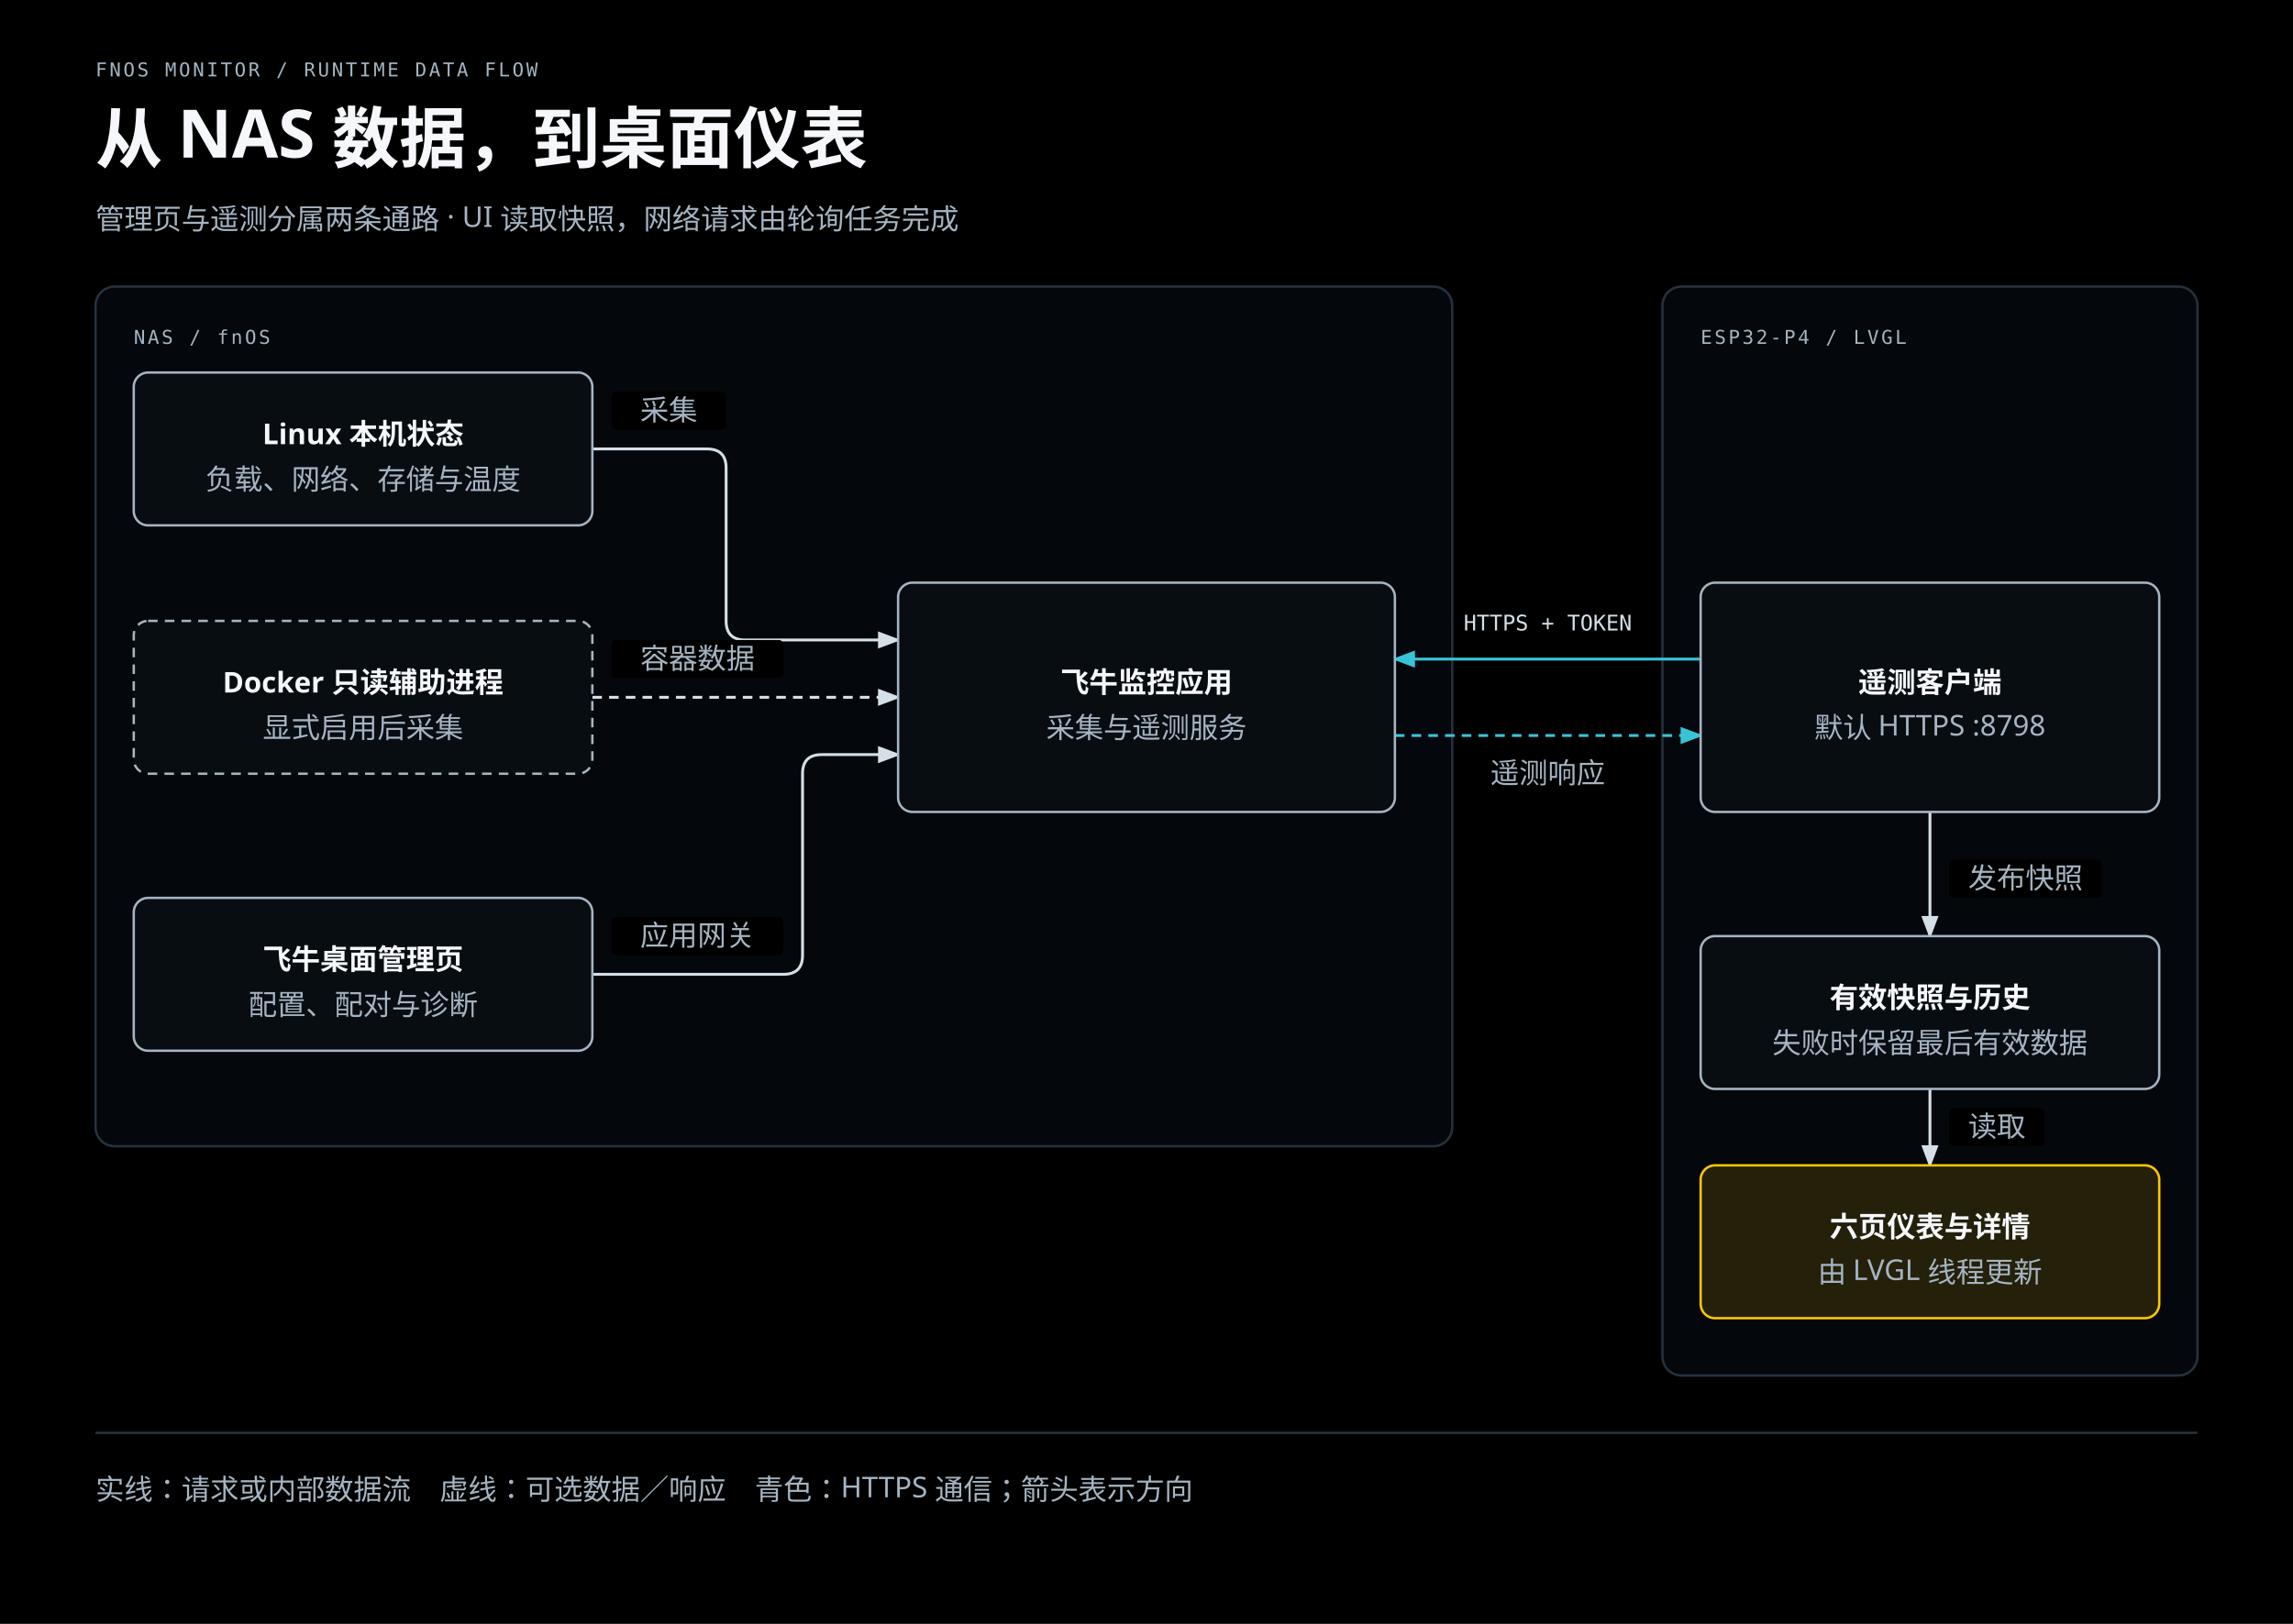
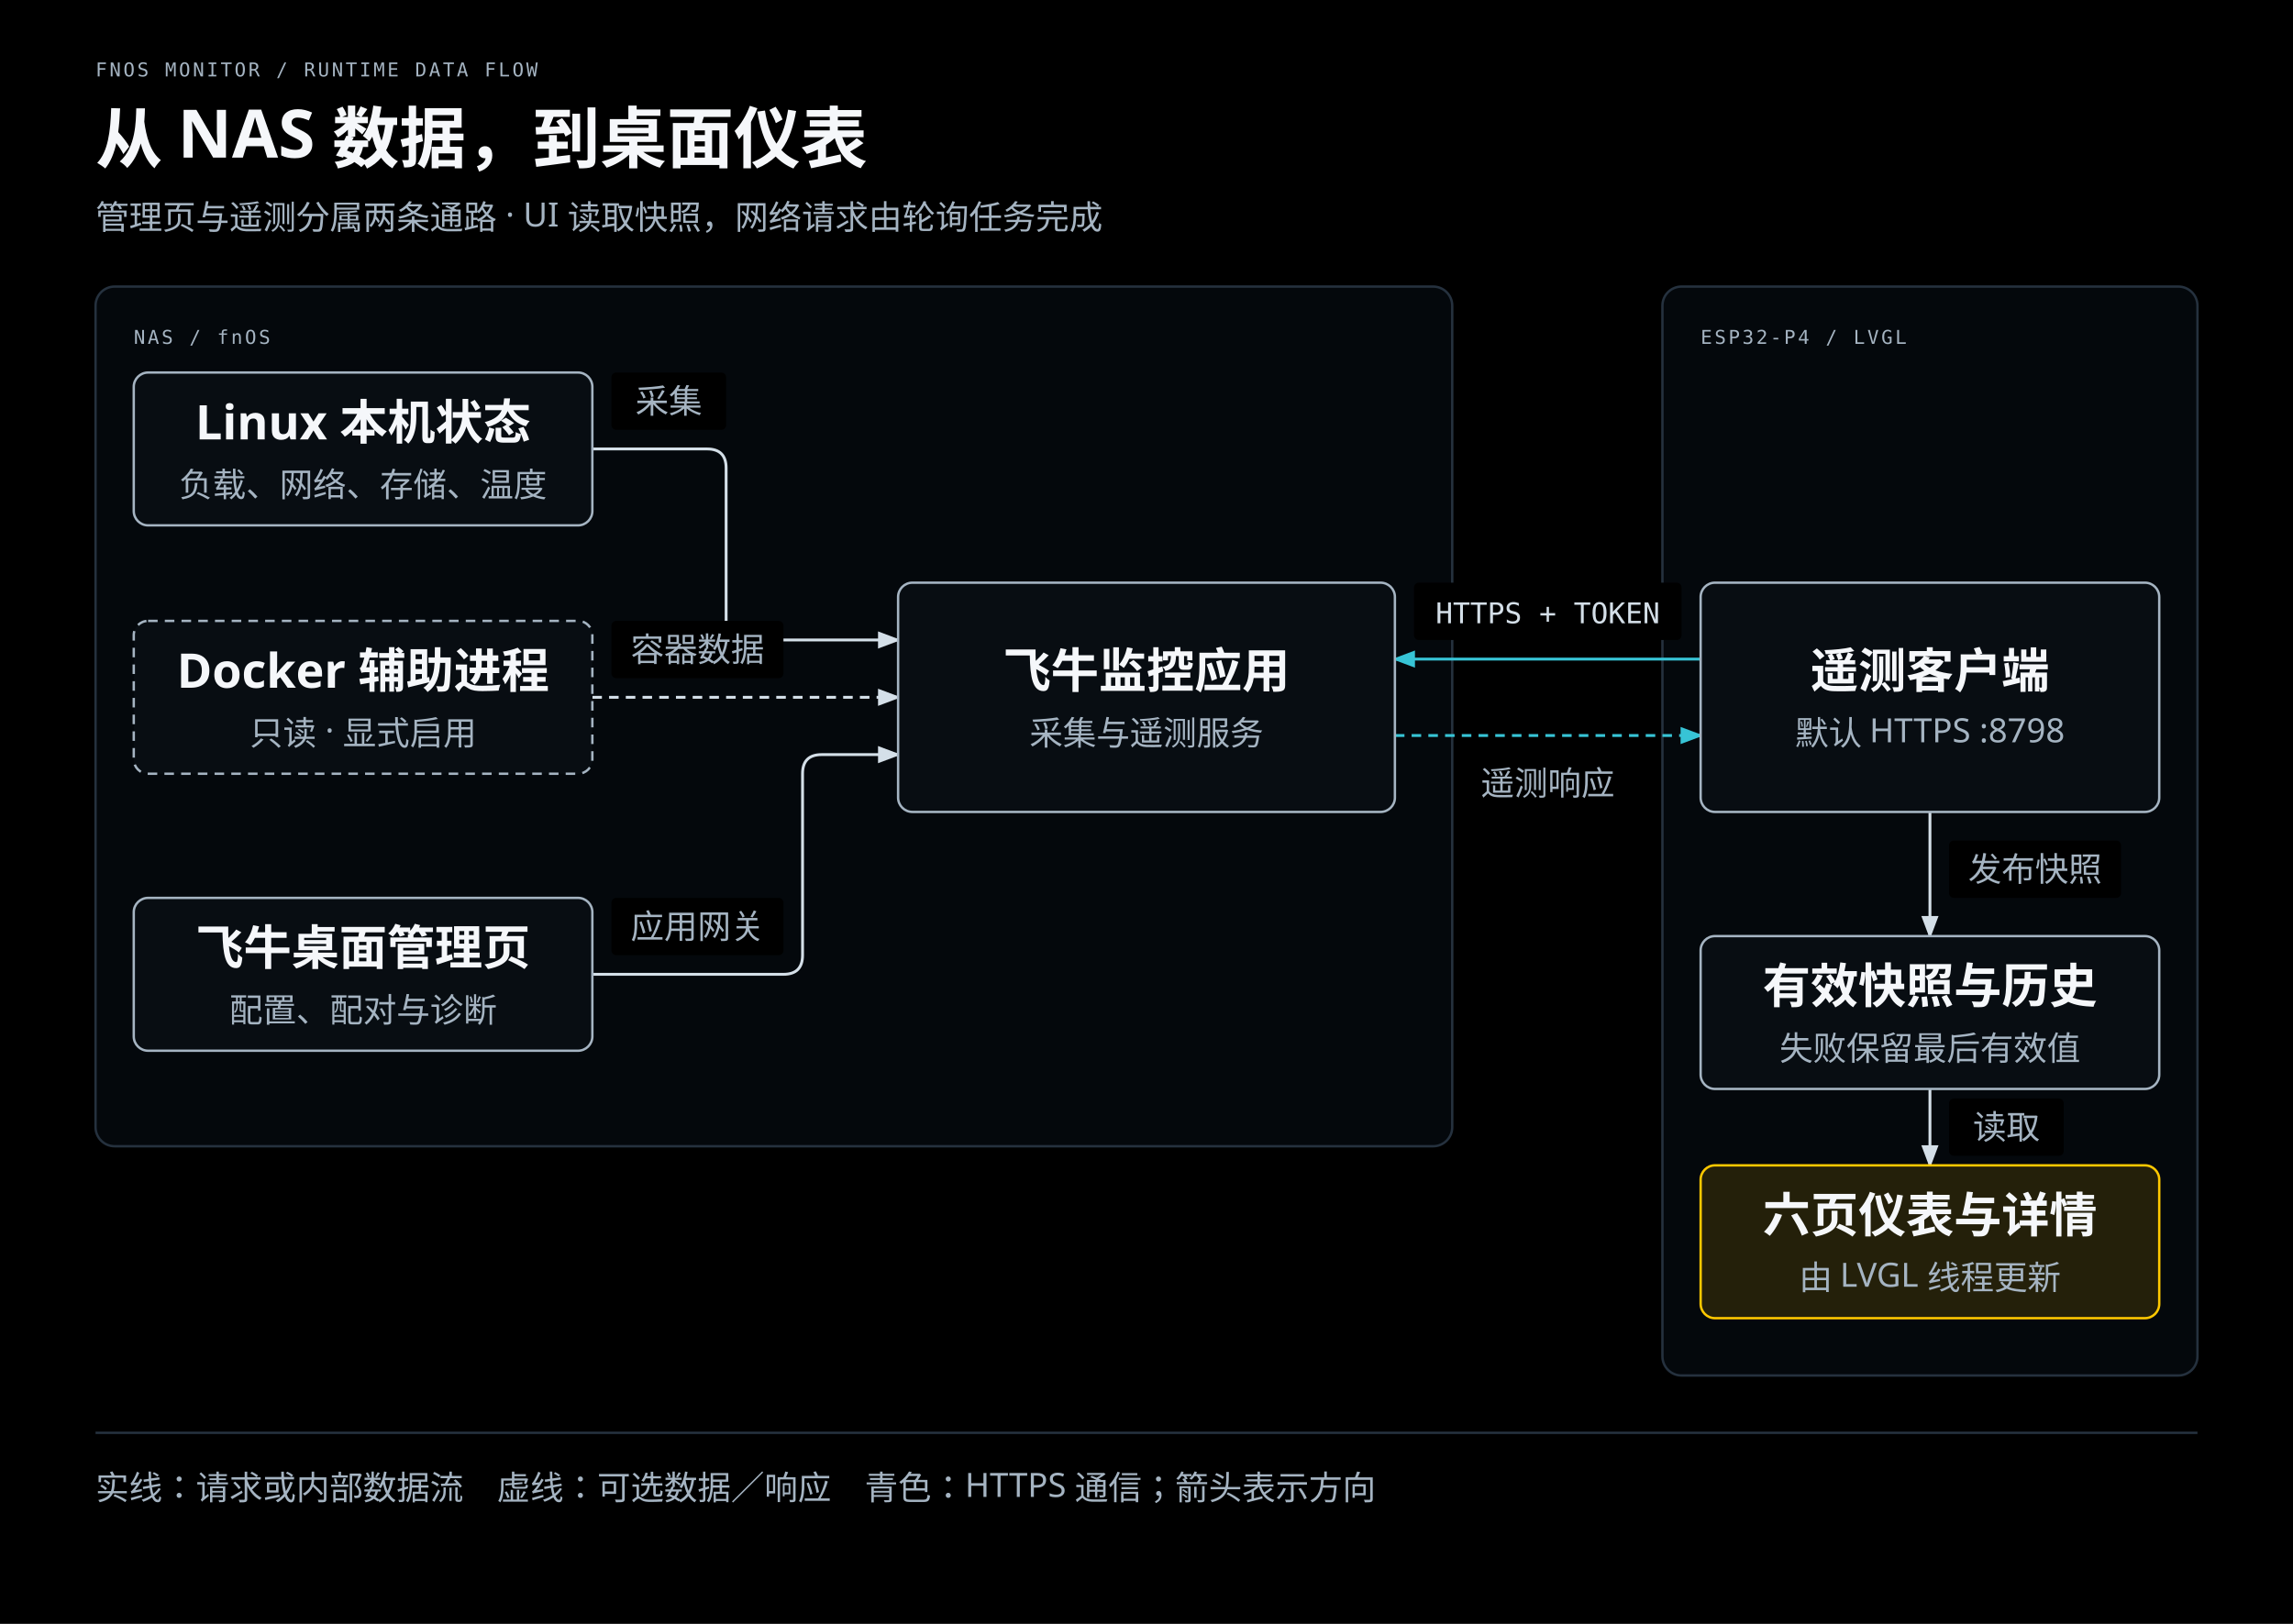
- <svg xmlns="http://www.w3.org/2000/svg" viewBox="0 0 960 680" role="img" aria-labelledby="runtime-data-flow-title runtime-data-flow-desc" id="runtime-data-flow-root">
+ <svg xmlns="http://www.w3.org/2000/svg" width="960" height="680" viewBox="0 0 960 680" role="img" aria-labelledby="runtime-data-flow-title runtime-data-flow-desc" id="runtime-data-flow-root">
  <defs>
    <style>#runtime-data-flow-root { color: #F5F7FA; font-family: 'Noto Sans SC', 'PingFang SC', 'Microsoft YaHei', system-ui, sans-serif; }
      #runtime-data-flow-root .diagram-container { width: 100%; overflow-x: auto; }
      #runtime-data-flow-root text { font-family: 'Noto Sans SC', 'PingFang SC', 'Microsoft YaHei', system-ui, sans-serif; fill: #F5F7FA; font-size: 12px; }
      #runtime-data-flow-root .heading { font-size: 28px; font-weight: 600; }
-       #runtime-data-flow-root .name { font-weight: 600; }
-       #runtime-data-flow-root .caption { fill: #A5B4C2; font-weight: 500; }
-       #runtime-data-flow-root .tech { font-family: ui-monospace, 'SFMono-Regular', Consolas, monospace; fill: #D4DFE8; font-size: 9px; }
+       #runtime-data-flow-root .name { font-size: 20px; font-weight: 600; }
+       #runtime-data-flow-root .caption { fill: #A5B4C2; font-size: 14px; font-weight: 500; }
+       #runtime-data-flow-root .tech { font-family: ui-monospace, 'SFMono-Regular', Consolas, monospace; fill: #D4DFE8; font-size: 12px; }
      #runtime-data-flow-root .tag { font-family: ui-monospace, 'SFMono-Regular', Consolas, monospace; fill: #A5B4C2; font-size: 8px; letter-spacing: 1px; }
      #runtime-data-flow-root .diagram-container { overflow-x: visible; }</style>
    <marker id="runtime-data-flow-arrow" markerWidth="8" markerHeight="6" refX="7" refY="3" orient="auto">
      <polygon points="0 0, 8 3, 0 6" fill="#D4DFE8" />
    </marker>
    <marker id="runtime-data-flow-arrow-accent" markerWidth="8" markerHeight="6" refX="7" refY="3" orient="auto">
      <polygon points="0 0, 8 3, 0 6" fill="#FFC800" />
    </marker>
    <marker id="runtime-data-flow-arrow-link" markerWidth="8" markerHeight="6" refX="7" refY="3" orient="auto">
      <polygon points="0 0, 8 3, 0 6" fill="#37C4D6" />
    </marker>
  </defs>
  <rect width="960" height="680" fill="#000000" />
  <text x="40" y="32" text-anchor="start" class="tag">FNOS MONITOR / RUNTIME DATA FLOW</text>
  <text x="40" y="68" text-anchor="start" class="heading">从 NAS 数据，到桌面仪表</text>
  <text x="40" y="96" text-anchor="start" class="caption">管理页与遥测分属两条通路 · UI 读取快照，网络请求由轮询任务完成</text>
  <rect x="40" y="120" width="568" height="360" rx="8" fill="#04080C" stroke="#25313E" />
  <rect x="696" y="120" width="224" height="456" rx="8" fill="#04080C" stroke="#25313E" />
  <text x="56" y="144" text-anchor="start" class="tag">NAS / fnOS</text>
  <text x="712" y="144" text-anchor="start" class="tag">ESP32-P4 / LVGL</text>
  <path d="M 248,188 H 296 Q 304,188 304,196 V 260 Q 304,268 312,268 H 376" fill="none" stroke="#D4DFE8" stroke-width="1.2" marker-end="url(#runtime-data-flow-arrow)" />
  <path d="M 248,292 H 376" fill="none" stroke="#D4DFE8" stroke-width="1.2" marker-end="url(#runtime-data-flow-arrow)" stroke-dasharray="4,3" />
  <path d="M 248,408 H 328 Q 336,408 336,400 V 324 Q 336,316 344,316 H 376" fill="none" stroke="#D4DFE8" stroke-width="1.2" marker-end="url(#runtime-data-flow-arrow)" />
  <path d="M 712,276 H 584" fill="none" stroke="#37C4D6" stroke-width="1.2" marker-end="url(#runtime-data-flow-arrow-link)" />
  <path d="M 584,308 H 712" fill="none" stroke="#37C4D6" stroke-width="1.2" marker-end="url(#runtime-data-flow-arrow-link)" stroke-dasharray="4,3" />
  <path d="M 808,340 V 392" fill="none" stroke="#D4DFE8" stroke-width="1.2" marker-end="url(#runtime-data-flow-arrow)" />
  <path d="M 808,456 V 488" fill="none" stroke="#D4DFE8" stroke-width="1.2" marker-end="url(#runtime-data-flow-arrow)" />
  <g data-role="edge-label">
-     <rect x="256" y="164" width="48" height="16" rx="2" fill="#000000" />
-     <text x="280.0" y="176" text-anchor="middle" class="caption">采集</text>
+     <rect x="256" y="156" width="48" height="24" rx="2" fill="#000000" />
+     <text x="280.0" y="173" text-anchor="middle" class="caption">采集</text>
  </g>
  <g data-role="edge-label">
-     <rect x="256" y="268" width="72" height="16" rx="2" fill="#000000" />
-     <text x="292.0" y="280" text-anchor="middle" class="caption">容器数据</text>
+     <rect x="256" y="260" width="72" height="24" rx="2" fill="#000000" />
+     <text x="292.0" y="277" text-anchor="middle" class="caption">容器数据</text>
  </g>
  <g data-role="edge-label">
-     <rect x="256" y="384" width="72" height="16" rx="2" fill="#000000" />
-     <text x="292.0" y="396" text-anchor="middle" class="caption">应用网关</text>
+     <rect x="256" y="376" width="72" height="24" rx="2" fill="#000000" />
+     <text x="292.0" y="393" text-anchor="middle" class="caption">应用网关</text>
  </g>
  <g data-role="edge-label">
-     <rect x="612" y="252" width="72" height="16" rx="2" fill="#000000" />
-     <text x="648.0" y="264" text-anchor="middle" class="tech">HTTPS + TOKEN</text>
+     <rect x="592" y="244" width="112" height="24" rx="2" fill="#000000" />
+     <text x="648.0" y="261" text-anchor="middle" class="tech">HTTPS + TOKEN</text>
  </g>
  <g data-role="edge-label">
-     <rect x="616" y="316" width="64" height="16" rx="2" fill="#000000" />
-     <text x="648.0" y="328" text-anchor="middle" class="caption">遥测响应</text>
+     <rect x="612" y="316" width="72" height="24" rx="2" fill="#000000" />
+     <text x="648.0" y="333" text-anchor="middle" class="caption">遥测响应</text>
  </g>
  <g data-role="edge-label">
-     <rect x="816" y="360" width="64" height="16" rx="2" fill="#000000" />
-     <text x="848.0" y="372" text-anchor="middle" class="caption">发布快照</text>
+     <rect x="816" y="352" width="72" height="24" rx="2" fill="#000000" />
+     <text x="852.0" y="369" text-anchor="middle" class="caption">发布快照</text>
  </g>
  <g data-role="edge-label">
-     <rect x="816" y="464" width="40" height="16" rx="2" fill="#000000" />
-     <text x="836.0" y="476" text-anchor="middle" class="caption">读取</text>
+     <rect x="816" y="460" width="48" height="24" rx="2" fill="#000000" />
+     <text x="840.0" y="477" text-anchor="middle" class="caption">读取</text>
  </g>
  <g data-node-id="localMetrics">
    <rect x="56" y="156" width="192" height="64" rx="6" fill="#080D12" stroke="#A5B4C2" />
-     <text x="152.0" y="186.0" text-anchor="middle" class="name">Linux 本机状态</text>
-     <text x="152.0" y="205.0" text-anchor="middle" class="caption">负载、网络、存储与温度</text>
+     <text x="152.0" y="184" text-anchor="middle" class="name">Linux 本机状态</text>
+     <text x="152.0" y="208" text-anchor="middle" class="caption">负载、网络、存储、温度</text>
  </g>
  <g data-node-id="dockerHelper">
    <rect x="56" y="260" width="192" height="64" rx="6" fill="#080D12" stroke="#A5B4C2" stroke-dasharray="4,3" />
-     <text x="152.0" y="290.0" text-anchor="middle" class="name">Docker 只读辅助进程</text>
-     <text x="152.0" y="309.0" text-anchor="middle" class="caption">显式启用后采集</text>
+     <text x="152.0" y="288" text-anchor="middle" class="name">Docker 辅助进程</text>
+     <text x="152.0" y="312" text-anchor="middle" class="caption">只读 · 显式启用</text>
  </g>
  <g data-node-id="management">
    <rect x="56" y="376" width="192" height="64" rx="6" fill="#080D12" stroke="#A5B4C2" />
-     <text x="152.0" y="406.0" text-anchor="middle" class="name">飞牛桌面管理页</text>
-     <text x="152.0" y="425.0" text-anchor="middle" class="caption">配置、配对与诊断</text>
+     <text x="152.0" y="404" text-anchor="middle" class="name">飞牛桌面管理页</text>
+     <text x="152.0" y="428" text-anchor="middle" class="caption">配置、配对与诊断</text>
  </g>
  <g data-node-id="companion">
    <rect x="376" y="244" width="208" height="96" rx="6" fill="#080D12" stroke="#A5B4C2" />
-     <text x="480.0" y="290.0" text-anchor="middle" class="name">飞牛监控应用</text>
-     <text x="480.0" y="309.0" text-anchor="middle" class="caption">采集与遥测服务</text>
+     <text x="480.0" y="288" text-anchor="middle" class="name">飞牛监控应用</text>
+     <text x="480.0" y="312" text-anchor="middle" class="caption">采集与遥测服务</text>
  </g>
  <g data-node-id="boardClient">
    <rect x="712" y="244" width="192" height="96" rx="6" fill="#080D12" stroke="#A5B4C2" />
-     <text x="808.0" y="290.0" text-anchor="middle" class="name">遥测客户端</text>
-     <text x="808.0" y="309.0" text-anchor="middle" class="caption">默认 HTTPS :8798</text>
+     <text x="808.0" y="288" text-anchor="middle" class="name">遥测客户端</text>
+     <text x="808.0" y="312" text-anchor="middle" class="caption">默认 HTTPS :8798</text>
  </g>
  <g data-node-id="snapshot">
    <rect x="712" y="392" width="192" height="64" rx="6" fill="#080D12" stroke="#A5B4C2" />
-     <text x="808.0" y="422.0" text-anchor="middle" class="name">有效快照与历史</text>
-     <text x="808.0" y="441.0" text-anchor="middle" class="caption">失败时保留最后有效数据</text>
+     <text x="808.0" y="420" text-anchor="middle" class="name">有效快照与历史</text>
+     <text x="808.0" y="444" text-anchor="middle" class="caption">失败保留最后有效值</text>
  </g>
  <g data-node-id="instrument">
    <rect x="712" y="488" width="192" height="64" rx="6" fill="#24200A" stroke="#FFC800" />
-     <text x="808.0" y="518.0" text-anchor="middle" class="name">六页仪表与详情</text>
-     <text x="808.0" y="537.0" text-anchor="middle" class="caption">由 LVGL 线程更新</text>
+     <text x="808.0" y="516" text-anchor="middle" class="name">六页仪表与详情</text>
+     <text x="808.0" y="540" text-anchor="middle" class="caption">由 LVGL 线程更新</text>
  </g>
  <line x1="40" y1="600" x2="920" y2="600" stroke="#25313E" />
  <text x="40" y="628" text-anchor="start" class="caption">实线：请求或内部数据流　虚线：可选数据／响应　青色：HTTPS 通信；箭头表示方向</text>
</svg>
